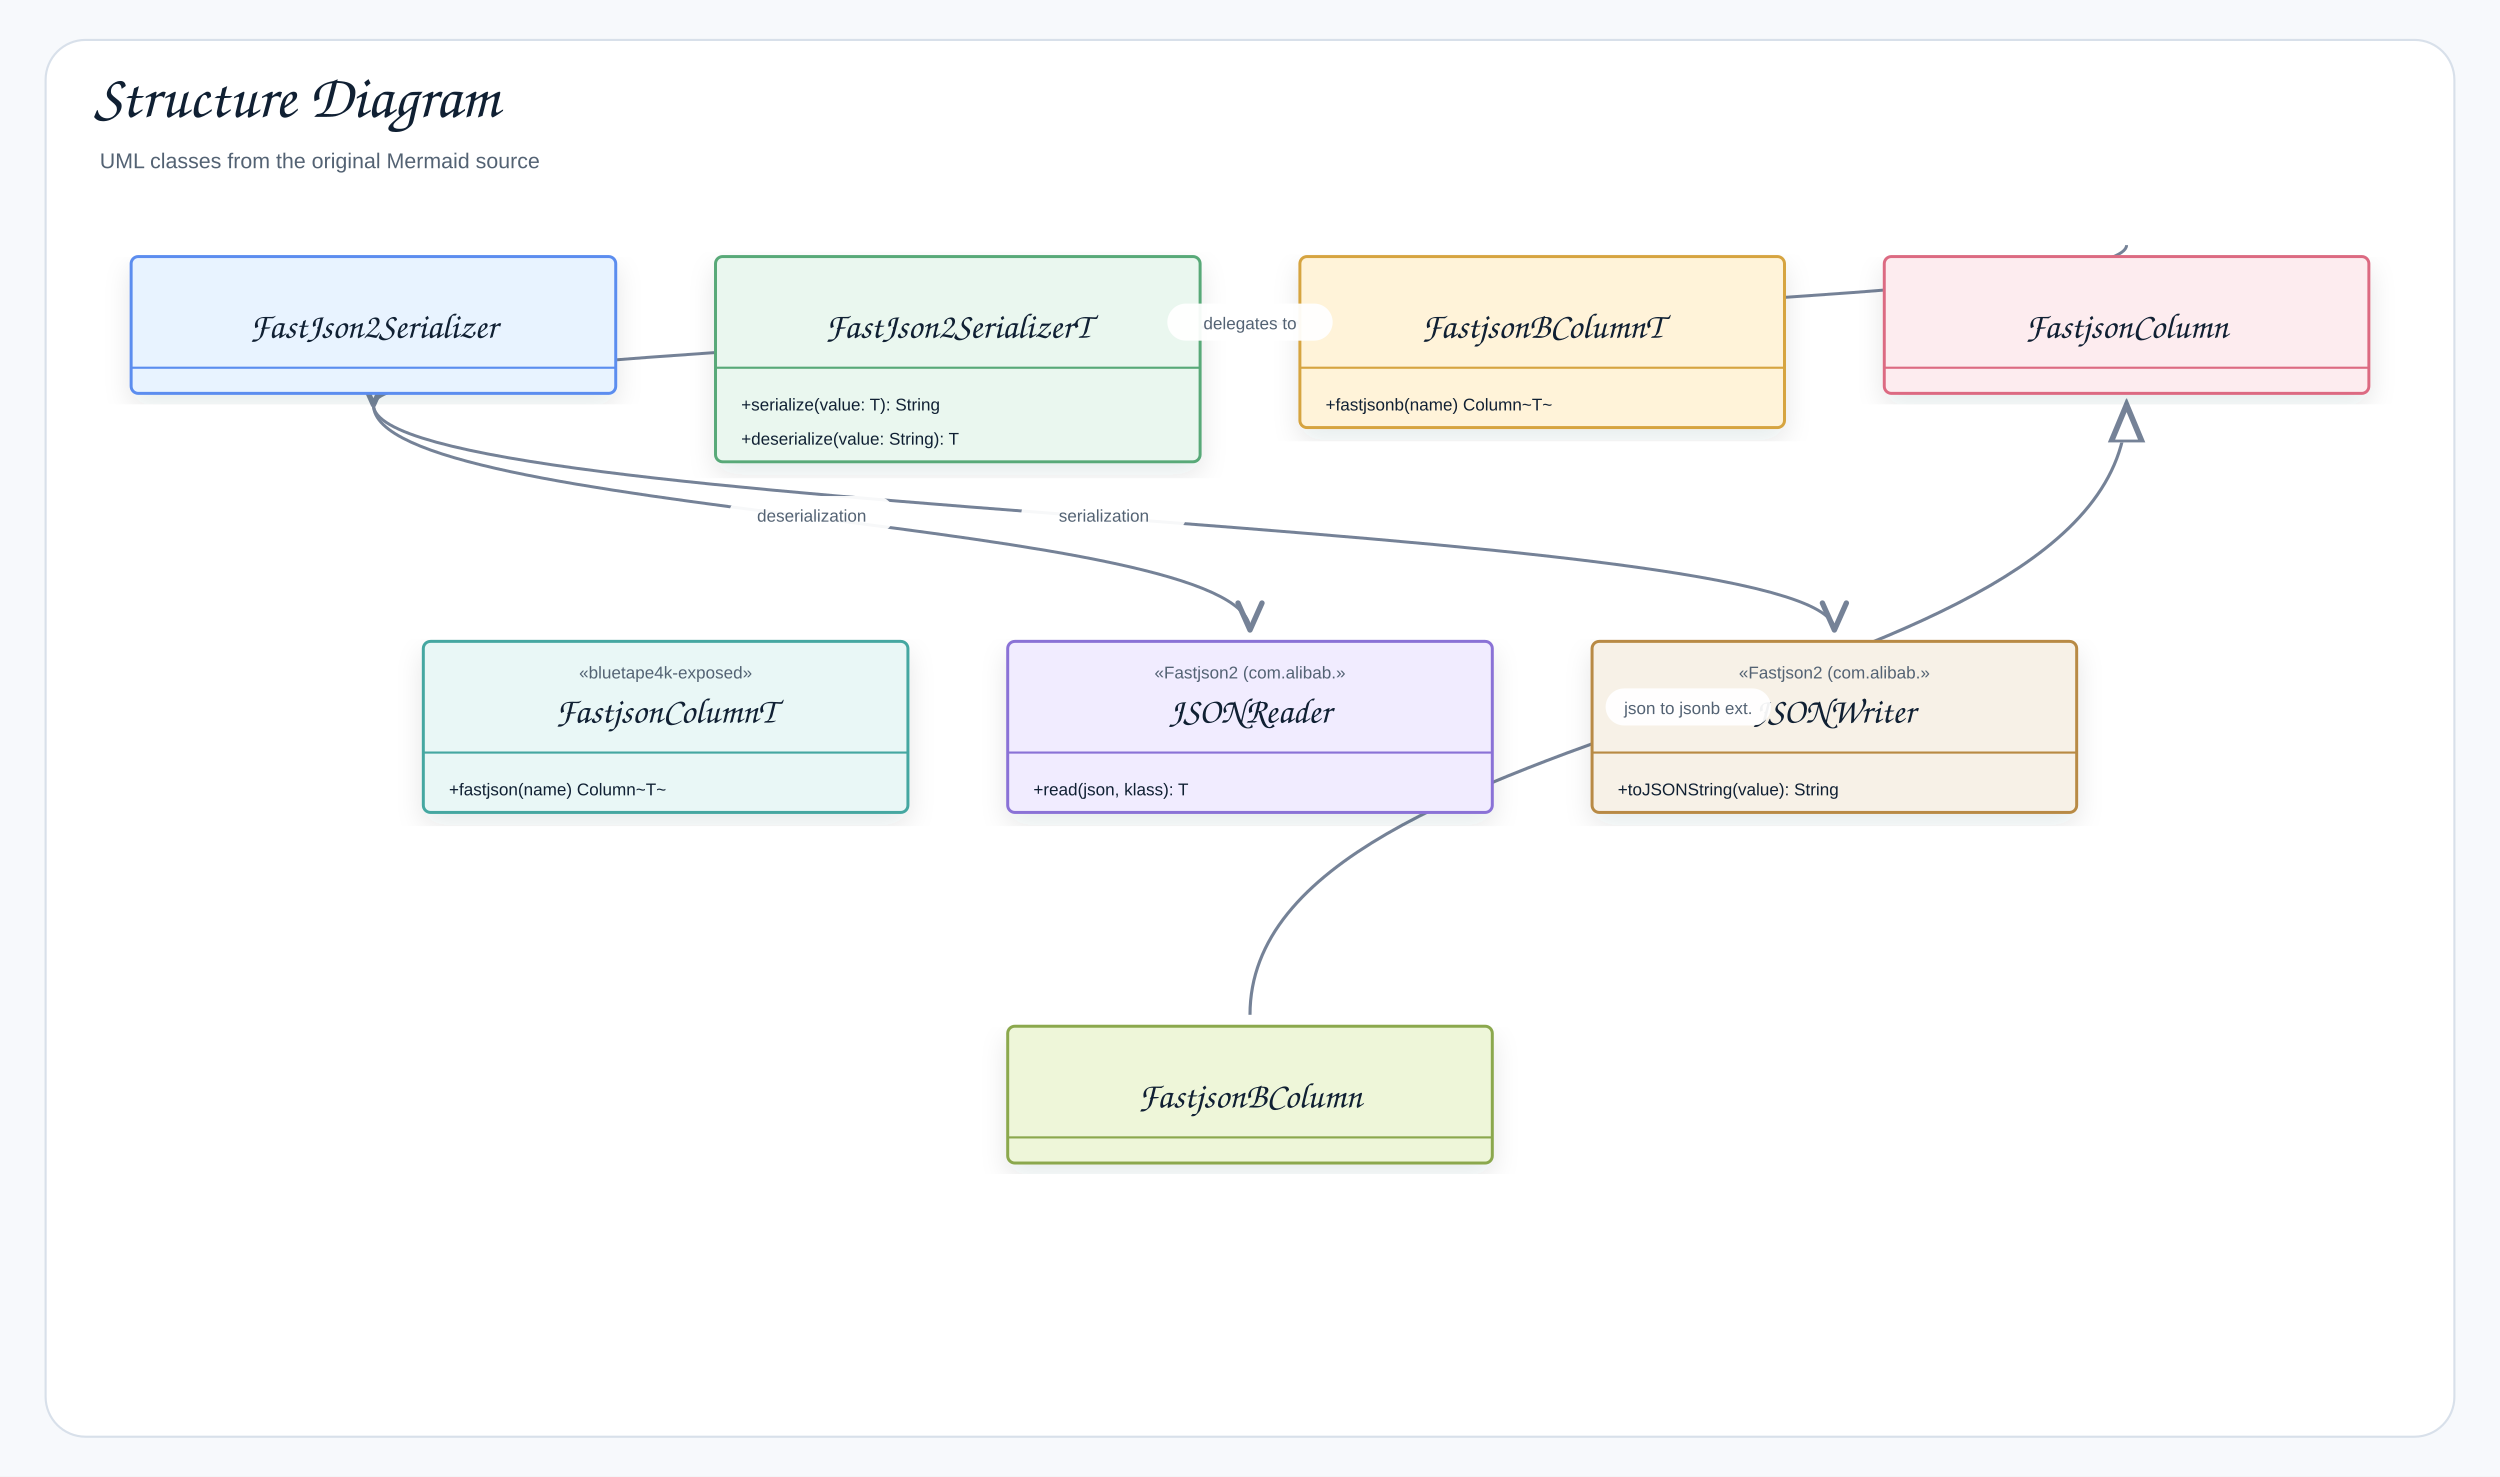
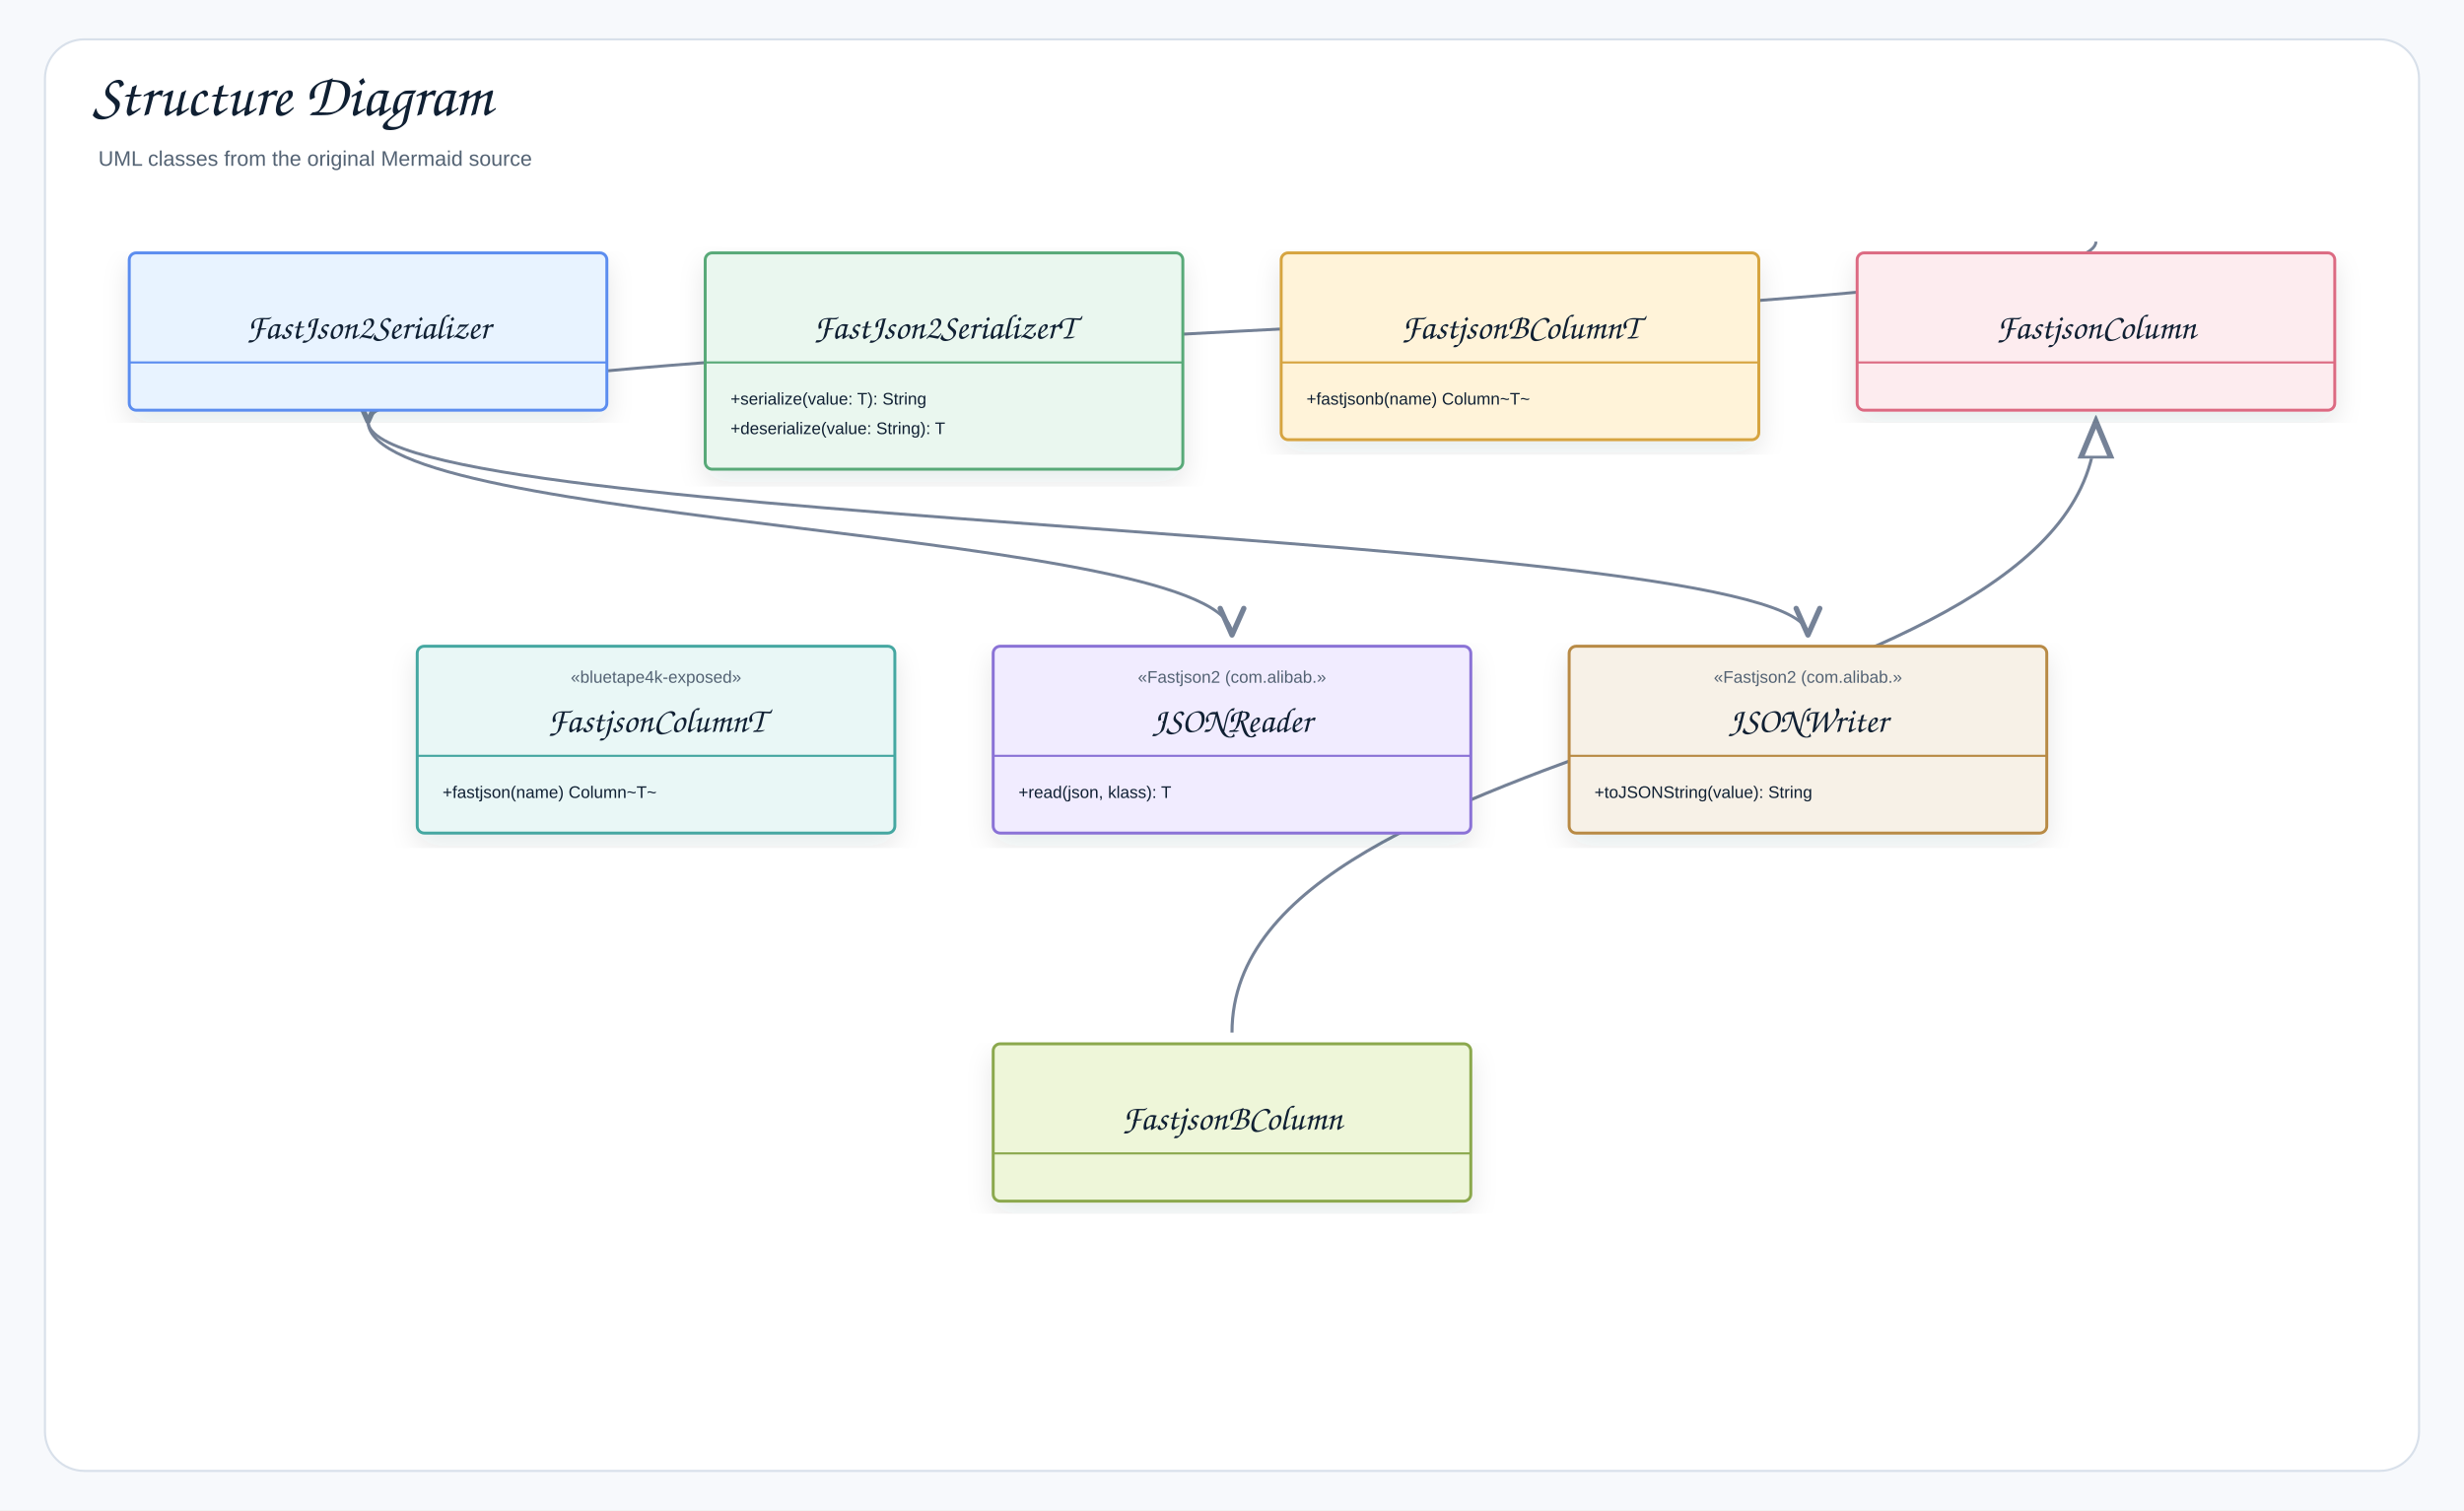
- <svg xmlns="http://www.w3.org/2000/svg" width="1754" height="1036" viewBox="0 0 1754 1036" role="img" aria-label="Structure Diagram">
+ <svg xmlns="http://www.w3.org/2000/svg" width="1754" height="1075" viewBox="0 0 1754 1075" role="img" aria-label="Structure Diagram">
  <defs>
    <filter id="shadow" x="-8%" y="-8%" width="116%" height="116%">
      <feDropShadow dx="0" dy="8" stdDeviation="9" flood-color="#1f2937" flood-opacity="0.10" />
    </filter>
    <marker id="openArrow" markerWidth="12" markerHeight="10" refX="10" refY="5" orient="auto" markerUnits="strokeWidth">
      <path d="M 1 1 L 10 5 L 1 9" fill="none" stroke="#758297" stroke-width="1.8" stroke-linecap="round" stroke-linejoin="round" />
    </marker>
    <marker id="inherit" markerWidth="14" markerHeight="12" refX="12" refY="6" orient="auto" markerUnits="strokeWidth">
      <path d="M 0 1 L 12 6 L 0 11 Z" fill="#ffffff" stroke="#758297" stroke-width="1.8" />
    </marker>
    <style>
    .canvas{fill:#f7f9fc}.frame{fill:#fff;stroke:#d8e0ea;stroke-width:1.5}
    .title{font-family:"Architects Daughter","Comic Sans MS","Comic Sans",cursive;font-size:43px;font-weight:400;fill:#102033}
    .subtitle{font-family:"Comic Sans MS","Comic Sans","Comic Neue",Arial,sans-serif;font-size:15px;font-weight:400;fill:#536273}
    .label{font-family:"Architects Daughter","Comic Sans MS","Comic Sans",cursive;font-size:25px;font-weight:400;fill:#102033}
    .smallLabel{font-family:"Architects Daughter","Comic Sans MS","Comic Sans",cursive;font-size:21px;font-weight:400;fill:#102033}
    .mono{font-family:"Comic Sans MS","Comic Sans","Comic Neue",Arial,sans-serif;font-size:12px;font-weight:400;fill:#102033}
    .small{font-family:"Comic Sans MS","Comic Sans","Comic Neue",Arial,sans-serif;font-size:12px;font-weight:400;fill:#536273}
    .strong{font-family:"Comic Sans MS","Comic Sans","Comic Neue",Arial,sans-serif;font-size:13px;font-weight:400;fill:#102033}
    .card{stroke-width:2.1;filter:url(#shadow)}.compartment{stroke-width:1.5;fill:none}
    .line{stroke:#758297;stroke-width:2.1;fill:none;marker-end:url(#openArrow)}
    .plainLine{stroke:#758297;stroke-width:2.1;fill:none}
    .dashed{stroke:#758297;stroke-width:2.1;stroke-dasharray:7 6;fill:none;marker-end:url(#openArrow)}
    .inheritLine{stroke:#758297;stroke-width:2.2;fill:none;marker-end:url(#inherit)}
    .implLine{stroke:#758297;stroke-width:2.2;stroke-dasharray:8 7;fill:none;marker-end:url(#inherit)}
  </style>
  </defs>
-   <rect class="canvas" width="1754" height="1036" />
-   <rect class="frame" x="32" y="28" width="1690" height="980" rx="28" />
+   <rect class="canvas" width="1754" height="1075" />
+   <rect class="frame" x="32" y="28" width="1690" height="1019" rx="28" />
  <text class="title" x="66" y="82">Structure Diagram</text>
  <text class="subtitle" x="70" y="118">UML classes from the original Mermaid source</text>
-   <path class="line" d="M262 284 C262 363 877 363 877 442" />
-   <path class="line" d="M262 284 C262 363 1287 363 1287 442" />
-   <path class="line" d="M1492 172 C1492 228 262 228 262 284" />
-   <path class="inheritLine" d="M877 712 C877 498 1492 498 1492 284" />
+   <path class="line" d="M262 300 C262 376 877 376 877 452" />
+   <path class="line" d="M262 300 C262 376 1287 376 1287 452" />
+   <path class="line" d="M1492 172 C1492 236 262 236 262 300" />
+   <path class="inheritLine" d="M877 735 C877 517.5 1492 517.5 1492 300" />
  <g transform="translate(92,180)">
-     <rect class="card" x="0" y="0" width="340" height="96" rx="5" fill="#E8F3FF" stroke="#5B8DEF" />
+     <rect class="card" x="0" y="0" width="340" height="112" rx="5" fill="#E8F3FF" stroke="#5B8DEF" />
    <line class="compartment" x1="0" y1="78" x2="340" y2="78" stroke="#5B8DEF" />
    <text class="small" x="170" y="26" text-anchor="middle" />
-     <text class="label" x="170" y="57" text-anchor="middle">FastJson2Serializer</text>
+     <text class="label" x="170" y="61" text-anchor="middle">FastJson2Serializer</text>
  </g>
  <g transform="translate(502,180)">
-     <rect class="card" x="0" y="0" width="340" height="144" rx="5" fill="#EAF7EF" stroke="#58A978" />
+     <rect class="card" x="0" y="0" width="340" height="154" rx="5" fill="#EAF7EF" stroke="#58A978" />
    <line class="compartment" x1="0" y1="78" x2="340" y2="78" stroke="#58A978" />
    <text class="small" x="170" y="26" text-anchor="middle" />
-     <text class="label" x="170" y="57" text-anchor="middle">FastJson2SerializerT</text>
+     <text class="label" x="170" y="61" text-anchor="middle">FastJson2SerializerT</text>
    <text class="mono" x="18" y="108">+serialize(value: T): String</text>
-     <text class="mono" x="18" y="132">+deserialize(value: String): T</text>
+     <text class="mono" x="18" y="129">+deserialize(value: String): T</text>
  </g>
  <g transform="translate(912,180)">
-     <rect class="card" x="0" y="0" width="340" height="120" rx="5" fill="#FFF3D9" stroke="#D6A441" />
+     <rect class="card" x="0" y="0" width="340" height="133" rx="5" fill="#FFF3D9" stroke="#D6A441" />
    <line class="compartment" x1="0" y1="78" x2="340" y2="78" stroke="#D6A441" />
    <text class="small" x="170" y="26" text-anchor="middle" />
-     <text class="label" x="170" y="57" text-anchor="middle">FastjsonBColumnT</text>
+     <text class="label" x="170" y="61" text-anchor="middle">FastjsonBColumnT</text>
    <text class="mono" x="18" y="108">+fastjsonb(name) Column~T~</text>
  </g>
  <g transform="translate(1322,180)">
-     <rect class="card" x="0" y="0" width="340" height="96" rx="5" fill="#FDECEF" stroke="#DC6B82" />
+     <rect class="card" x="0" y="0" width="340" height="112" rx="5" fill="#FDECEF" stroke="#DC6B82" />
    <line class="compartment" x1="0" y1="78" x2="340" y2="78" stroke="#DC6B82" />
    <text class="small" x="170" y="26" text-anchor="middle" />
-     <text class="label" x="170" y="57" text-anchor="middle">FastjsonColumn</text>
+     <text class="label" x="170" y="61" text-anchor="middle">FastjsonColumn</text>
  </g>
-   <g transform="translate(297,450)">
-     <rect class="card" x="0" y="0" width="340" height="120" rx="5" fill="#E9F7F6" stroke="#45A7A1" />
+   <g transform="translate(297,460)">
+     <rect class="card" x="0" y="0" width="340" height="133" rx="5" fill="#E9F7F6" stroke="#45A7A1" />
    <line class="compartment" x1="0" y1="78" x2="340" y2="78" stroke="#45A7A1" />
    <text class="small" x="170" y="26" text-anchor="middle">«bluetape4k-exposed»</text>
-     <text class="label" x="170" y="57" text-anchor="middle">FastjsonColumnT</text>
+     <text class="label" x="170" y="61" text-anchor="middle">FastjsonColumnT</text>
    <text class="mono" x="18" y="108">+fastjson(name) Column~T~</text>
  </g>
-   <g transform="translate(707,450)">
-     <rect class="card" x="0" y="0" width="340" height="120" rx="5" fill="#F1ECFF" stroke="#8A72D6" />
+   <g transform="translate(707,460)">
+     <rect class="card" x="0" y="0" width="340" height="133" rx="5" fill="#F1ECFF" stroke="#8A72D6" />
    <line class="compartment" x1="0" y1="78" x2="340" y2="78" stroke="#8A72D6" />
    <text class="small" x="170" y="26" text-anchor="middle">«Fastjson2 (com.alibab.»</text>
-     <text class="label" x="170" y="57" text-anchor="middle">JSONReader</text>
+     <text class="label" x="170" y="61" text-anchor="middle">JSONReader</text>
    <text class="mono" x="18" y="108">+read(json, klass): T</text>
  </g>
-   <g transform="translate(1117,450)">
-     <rect class="card" x="0" y="0" width="340" height="120" rx="5" fill="#F7F1E7" stroke="#B88A44" />
+   <g transform="translate(1117,460)">
+     <rect class="card" x="0" y="0" width="340" height="133" rx="5" fill="#F7F1E7" stroke="#B88A44" />
    <line class="compartment" x1="0" y1="78" x2="340" y2="78" stroke="#B88A44" />
    <text class="small" x="170" y="26" text-anchor="middle">«Fastjson2 (com.alibab.»</text>
-     <text class="label" x="170" y="57" text-anchor="middle">JSONWriter</text>
+     <text class="label" x="170" y="61" text-anchor="middle">JSONWriter</text>
    <text class="mono" x="18" y="108">+toJSONString(value): String</text>
  </g>
-   <g transform="translate(707,720)">
-     <rect class="card" x="0" y="0" width="340" height="96" rx="5" fill="#EEF6D9" stroke="#8BA84D" />
+   <g transform="translate(707,743)">
+     <rect class="card" x="0" y="0" width="340" height="112" rx="5" fill="#EEF6D9" stroke="#8BA84D" />
    <line class="compartment" x1="0" y1="78" x2="340" y2="78" stroke="#8BA84D" />
    <text class="small" x="170" y="26" text-anchor="middle" />
-     <text class="label" x="170" y="57" text-anchor="middle">FastjsonBColumn</text>
+     <text class="label" x="170" y="61" text-anchor="middle">FastjsonBColumn</text>
  </g>
-   <rect x="1126.5" y="483" width="116" height="26" rx="13" fill="#ffffff" opacity="0.94" />
-   <text class="small" x="1184.5" y="501" text-anchor="middle">json to jsonb ext.</text>
-   <rect x="819" y="213" width="116" height="26" rx="13" fill="#ffffff" opacity="0.94" />
-   <text class="small" x="877" y="231" text-anchor="middle">delegates to</text>
-   <rect x="716.5" y="348" width="116" height="26" rx="13" fill="#ffffff" opacity="0.94" />
-   <text class="small" x="774.5" y="366" text-anchor="middle">serialization</text>
-   <rect x="511.5" y="348" width="116" height="26" rx="13" fill="#ffffff" opacity="0.94" />
-   <text class="small" x="569.5" y="366" text-anchor="middle">deserialization</text>
</svg>
